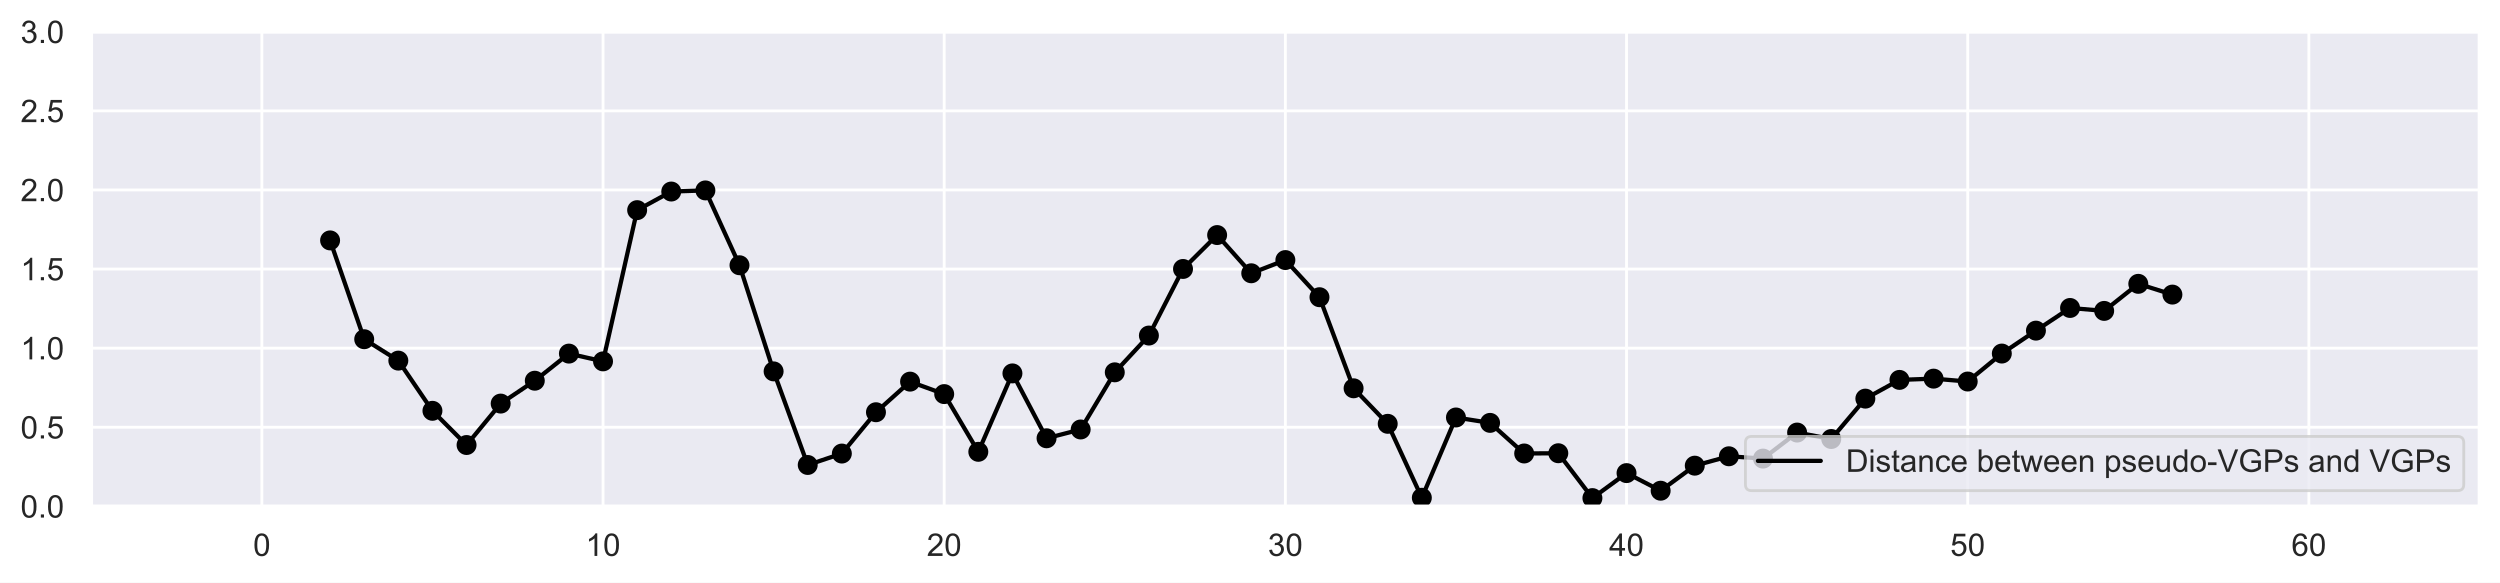
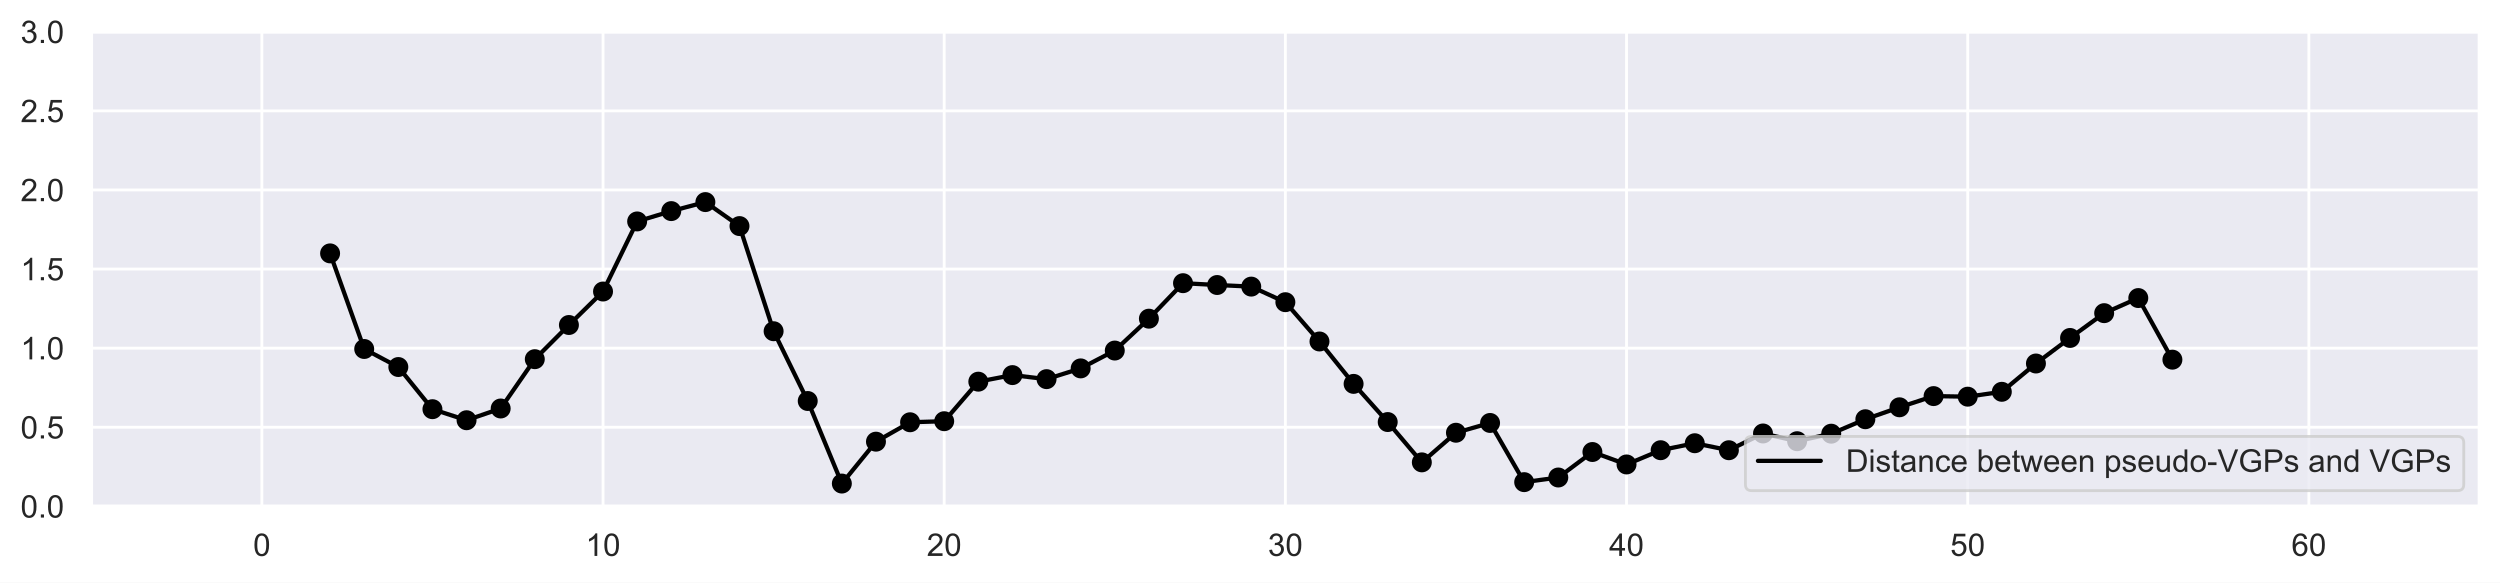
<svg xmlns="http://www.w3.org/2000/svg" xmlns:xlink="http://www.w3.org/1999/xlink" width="876.19pt" height="204.217pt" viewBox="0 0 876.19 204.217" version="1.1">
  <defs>
    <style type="text/css">*{stroke-linejoin: round; stroke-linecap: butt}</style>
  </defs>
  <g id="figure_1">
    <g id="patch_1">
      <path d="M 0 204.217  L 876.19 204.217  L 876.19 0  L 0 0  z " style="fill: #ffffff" />
    </g>
    <g id="axes_1">
      <g id="patch_2">
        <path d="M 31.99 177.457  L 868.99 177.457  L 868.99 11.137  L 31.99 11.137  z " style="fill: #eaeaf2" />
      </g>
      <g id="matplotlib.axis_1">
        <g id="xtick_1">
          <g id="line2d_1">
-             <path d="M 91.776 177.457  L 91.776 11.137  " clip-path="url(#p41c23c3cf7)" style="fill: none; stroke: #ffffff; stroke-linecap: round" />
+             <path d="M 91.776 177.457  L 91.776 11.137  " clip-path="url(#p499ccc5be7)" style="fill: none; stroke: #ffffff; stroke-linecap: round" />
          </g>
          <g id="text_1">
            <g style="fill: #262626" transform="translate(88.7172 194.8304)scale(0.11 -0.11)">
              <defs>
                <path id="ArialMT-30" d="M 266 2259  Q 266 3072 433 3567  Q 600 4063 929 4331  Q 1259 4600 1759 4600  Q 2128 4600 2406 4451  Q 2684 4303 2865 4023  Q 3047 3744 3150 3342  Q 3253 2941 3253 2259  Q 3253 1453 3087 958  Q 2922 463 2592 192  Q 2263 -78 1759 -78  Q 1097 -78 719 397  Q 266 969 266 2259  z M 844 2259  Q 844 1131 1108 757  Q 1372 384 1759 384  Q 2147 384 2411 759  Q 2675 1134 2675 2259  Q 2675 3391 2411 3762  Q 2147 4134 1753 4134  Q 1366 4134 1134 3806  Q 844 3388 844 2259  z " transform="scale(0.015625)" />
              </defs>
              <use xlink:href="#ArialMT-30" />
            </g>
          </g>
        </g>
        <g id="xtick_2">
          <g id="line2d_2">
-             <path d="M 211.347 177.457  L 211.347 11.137  " clip-path="url(#p41c23c3cf7)" style="fill: none; stroke: #ffffff; stroke-linecap: round" />
+             <path d="M 211.347 177.457  L 211.347 11.137  " clip-path="url(#p499ccc5be7)" style="fill: none; stroke: #ffffff; stroke-linecap: round" />
          </g>
          <g id="text_2">
            <g style="fill: #262626" transform="translate(205.2301 194.8304)scale(0.11 -0.11)">
              <defs>
                <path id="ArialMT-31" d="M 2384 0  L 1822 0  L 1822 3584  Q 1619 3391 1289 3197  Q 959 3003 697 2906  L 697 3450  Q 1169 3672 1522 3987  Q 1875 4303 2022 4600  L 2384 4600  L 2384 0  z " transform="scale(0.015625)" />
              </defs>
              <use xlink:href="#ArialMT-31" />
              <use xlink:href="#ArialMT-30" x="55.615" />
            </g>
          </g>
        </g>
        <g id="xtick_3">
          <g id="line2d_3">
-             <path d="M 330.919 177.457  L 330.919 11.137  " clip-path="url(#p41c23c3cf7)" style="fill: none; stroke: #ffffff; stroke-linecap: round" />
+             <path d="M 330.919 177.457  L 330.919 11.137  " clip-path="url(#p499ccc5be7)" style="fill: none; stroke: #ffffff; stroke-linecap: round" />
          </g>
          <g id="text_3">
            <g style="fill: #262626" transform="translate(324.8015 194.8304)scale(0.11 -0.11)">
              <defs>
                <path id="ArialMT-32" d="M 3222 541  L 3222 0  L 194 0  Q 188 203 259 391  Q 375 700 629 1000  Q 884 1300 1366 1694  Q 2113 2306 2375 2664  Q 2638 3022 2638 3341  Q 2638 3675 2398 3904  Q 2159 4134 1775 4134  Q 1369 4134 1125 3890  Q 881 3647 878 3216  L 300 3275  Q 359 3922 746 4261  Q 1134 4600 1788 4600  Q 2447 4600 2831 4234  Q 3216 3869 3216 3328  Q 3216 3053 3103 2787  Q 2991 2522 2730 2228  Q 2469 1934 1863 1422  Q 1356 997 1212 845  Q 1069 694 975 541  L 3222 541  z " transform="scale(0.015625)" />
              </defs>
              <use xlink:href="#ArialMT-32" />
              <use xlink:href="#ArialMT-30" x="55.615" />
            </g>
          </g>
        </g>
        <g id="xtick_4">
          <g id="line2d_4">
-             <path d="M 450.49 177.457  L 450.49 11.137  " clip-path="url(#p41c23c3cf7)" style="fill: none; stroke: #ffffff; stroke-linecap: round" />
+             <path d="M 450.49 177.457  L 450.49 11.137  " clip-path="url(#p499ccc5be7)" style="fill: none; stroke: #ffffff; stroke-linecap: round" />
          </g>
          <g id="text_4">
            <g style="fill: #262626" transform="translate(444.373 194.8304)scale(0.11 -0.11)">
              <defs>
                <path id="ArialMT-33" d="M 269 1209  L 831 1284  Q 928 806 1161 595  Q 1394 384 1728 384  Q 2125 384 2398 659  Q 2672 934 2672 1341  Q 2672 1728 2419 1979  Q 2166 2231 1775 2231  Q 1616 2231 1378 2169  L 1441 2663  Q 1497 2656 1531 2656  Q 1891 2656 2178 2843  Q 2466 3031 2466 3422  Q 2466 3731 2256 3934  Q 2047 4138 1716 4138  Q 1388 4138 1169 3931  Q 950 3725 888 3313  L 325 3413  Q 428 3978 793 4289  Q 1159 4600 1703 4600  Q 2078 4600 2393 4439  Q 2709 4278 2876 4000  Q 3044 3722 3044 3409  Q 3044 3113 2884 2869  Q 2725 2625 2413 2481  Q 2819 2388 3044 2092  Q 3269 1797 3269 1353  Q 3269 753 2831 336  Q 2394 -81 1725 -81  Q 1122 -81 723 278  Q 325 638 269 1209  z " transform="scale(0.015625)" />
              </defs>
              <use xlink:href="#ArialMT-33" />
              <use xlink:href="#ArialMT-30" x="55.615" />
            </g>
          </g>
        </g>
        <g id="xtick_5">
          <g id="line2d_5">
-             <path d="M 570.061 177.457  L 570.061 11.137  " clip-path="url(#p41c23c3cf7)" style="fill: none; stroke: #ffffff; stroke-linecap: round" />
+             <path d="M 570.061 177.457  L 570.061 11.137  " clip-path="url(#p499ccc5be7)" style="fill: none; stroke: #ffffff; stroke-linecap: round" />
          </g>
          <g id="text_5">
            <g style="fill: #262626" transform="translate(563.9444 194.8304)scale(0.11 -0.11)">
              <defs>
                <path id="ArialMT-34" d="M 2069 0  L 2069 1097  L 81 1097  L 81 1613  L 2172 4581  L 2631 4581  L 2631 1613  L 3250 1613  L 3250 1097  L 2631 1097  L 2631 0  L 2069 0  z M 2069 1613  L 2069 3678  L 634 1613  L 2069 1613  z " transform="scale(0.015625)" />
              </defs>
              <use xlink:href="#ArialMT-34" />
              <use xlink:href="#ArialMT-30" x="55.615" />
            </g>
          </g>
        </g>
        <g id="xtick_6">
          <g id="line2d_6">
-             <path d="M 689.633 177.457  L 689.633 11.137  " clip-path="url(#p41c23c3cf7)" style="fill: none; stroke: #ffffff; stroke-linecap: round" />
+             <path d="M 689.633 177.457  L 689.633 11.137  " clip-path="url(#p499ccc5be7)" style="fill: none; stroke: #ffffff; stroke-linecap: round" />
          </g>
          <g id="text_6">
            <g style="fill: #262626" transform="translate(683.5158 194.8304)scale(0.11 -0.11)">
              <defs>
                <path id="ArialMT-35" d="M 266 1200  L 856 1250  Q 922 819 1161 601  Q 1400 384 1738 384  Q 2144 384 2425 690  Q 2706 997 2706 1503  Q 2706 1984 2436 2262  Q 2166 2541 1728 2541  Q 1456 2541 1237 2417  Q 1019 2294 894 2097  L 366 2166  L 809 4519  L 3088 4519  L 3088 3981  L 1259 3981  L 1013 2750  Q 1425 3038 1878 3038  Q 2478 3038 2890 2622  Q 3303 2206 3303 1553  Q 3303 931 2941 478  Q 2500 -78 1738 -78  Q 1113 -78 717 272  Q 322 622 266 1200  z " transform="scale(0.015625)" />
              </defs>
              <use xlink:href="#ArialMT-35" />
              <use xlink:href="#ArialMT-30" x="55.615" />
            </g>
          </g>
        </g>
        <g id="xtick_7">
          <g id="line2d_7">
-             <path d="M 809.204 177.457  L 809.204 11.137  " clip-path="url(#p41c23c3cf7)" style="fill: none; stroke: #ffffff; stroke-linecap: round" />
+             <path d="M 809.204 177.457  L 809.204 11.137  " clip-path="url(#p499ccc5be7)" style="fill: none; stroke: #ffffff; stroke-linecap: round" />
          </g>
          <g id="text_7">
            <g style="fill: #262626" transform="translate(803.0873 194.8304)scale(0.11 -0.11)">
              <defs>
                <path id="ArialMT-36" d="M 3184 3459  L 2625 3416  Q 2550 3747 2413 3897  Q 2184 4138 1850 4138  Q 1581 4138 1378 3988  Q 1113 3794 959 3422  Q 806 3050 800 2363  Q 1003 2672 1297 2822  Q 1591 2972 1913 2972  Q 2475 2972 2870 2558  Q 3266 2144 3266 1488  Q 3266 1056 3080 686  Q 2894 316 2569 119  Q 2244 -78 1831 -78  Q 1128 -78 684 439  Q 241 956 241 2144  Q 241 3472 731 4075  Q 1159 4600 1884 4600  Q 2425 4600 2770 4297  Q 3116 3994 3184 3459  z M 888 1484  Q 888 1194 1011 928  Q 1134 663 1356 523  Q 1578 384 1822 384  Q 2178 384 2434 671  Q 2691 959 2691 1453  Q 2691 1928 2437 2201  Q 2184 2475 1800 2475  Q 1419 2475 1153 2201  Q 888 1928 888 1484  z " transform="scale(0.015625)" />
              </defs>
              <use xlink:href="#ArialMT-36" />
              <use xlink:href="#ArialMT-30" x="55.615" />
            </g>
          </g>
        </g>
      </g>
      <g id="matplotlib.axis_2">
        <g id="ytick_1">
          <g id="line2d_8">
-             <path d="M 31.99 177.457  L 868.99 177.457  " clip-path="url(#p41c23c3cf7)" style="fill: none; stroke: #ffffff; stroke-linecap: round" />
+             <path d="M 31.99 177.457  L 868.99 177.457  " clip-path="url(#p499ccc5be7)" style="fill: none; stroke: #ffffff; stroke-linecap: round" />
          </g>
          <g id="text_8">
            <g style="fill: #262626" transform="translate(7.2 181.3936)scale(0.11 -0.11)">
              <defs>
                <path id="ArialMT-2e" d="M 581 0  L 581 641  L 1222 641  L 1222 0  L 581 0  z " transform="scale(0.015625)" />
              </defs>
              <use xlink:href="#ArialMT-30" />
              <use xlink:href="#ArialMT-2e" x="55.615" />
              <use xlink:href="#ArialMT-30" x="83.398" />
            </g>
          </g>
        </g>
        <g id="ytick_2">
          <g id="line2d_9">
-             <path d="M 31.99 149.737  L 868.99 149.737  " clip-path="url(#p41c23c3cf7)" style="fill: none; stroke: #ffffff; stroke-linecap: round" />
+             <path d="M 31.99 149.737  L 868.99 149.737  " clip-path="url(#p499ccc5be7)" style="fill: none; stroke: #ffffff; stroke-linecap: round" />
          </g>
          <g id="text_9">
            <g style="fill: #262626" transform="translate(7.2 153.6736)scale(0.11 -0.11)">
              <use xlink:href="#ArialMT-30" />
              <use xlink:href="#ArialMT-2e" x="55.615" />
              <use xlink:href="#ArialMT-35" x="83.398" />
            </g>
          </g>
        </g>
        <g id="ytick_3">
          <g id="line2d_10">
-             <path d="M 31.99 122.017  L 868.99 122.017  " clip-path="url(#p41c23c3cf7)" style="fill: none; stroke: #ffffff; stroke-linecap: round" />
+             <path d="M 31.99 122.017  L 868.99 122.017  " clip-path="url(#p499ccc5be7)" style="fill: none; stroke: #ffffff; stroke-linecap: round" />
          </g>
          <g id="text_10">
            <g style="fill: #262626" transform="translate(7.2 125.9536)scale(0.11 -0.11)">
              <use xlink:href="#ArialMT-31" />
              <use xlink:href="#ArialMT-2e" x="55.615" />
              <use xlink:href="#ArialMT-30" x="83.398" />
            </g>
          </g>
        </g>
        <g id="ytick_4">
          <g id="line2d_11">
-             <path d="M 31.99 94.297  L 868.99 94.297  " clip-path="url(#p41c23c3cf7)" style="fill: none; stroke: #ffffff; stroke-linecap: round" />
+             <path d="M 31.99 94.297  L 868.99 94.297  " clip-path="url(#p499ccc5be7)" style="fill: none; stroke: #ffffff; stroke-linecap: round" />
          </g>
          <g id="text_11">
            <g style="fill: #262626" transform="translate(7.2 98.23359)scale(0.11 -0.11)">
              <use xlink:href="#ArialMT-31" />
              <use xlink:href="#ArialMT-2e" x="55.615" />
              <use xlink:href="#ArialMT-35" x="83.398" />
            </g>
          </g>
        </g>
        <g id="ytick_5">
          <g id="line2d_12">
-             <path d="M 31.99 66.577  L 868.99 66.577  " clip-path="url(#p41c23c3cf7)" style="fill: none; stroke: #ffffff; stroke-linecap: round" />
+             <path d="M 31.99 66.577  L 868.99 66.577  " clip-path="url(#p499ccc5be7)" style="fill: none; stroke: #ffffff; stroke-linecap: round" />
          </g>
          <g id="text_12">
            <g style="fill: #262626" transform="translate(7.2 70.51359)scale(0.11 -0.11)">
              <use xlink:href="#ArialMT-32" />
              <use xlink:href="#ArialMT-2e" x="55.615" />
              <use xlink:href="#ArialMT-30" x="83.398" />
            </g>
          </g>
        </g>
        <g id="ytick_6">
          <g id="line2d_13">
-             <path d="M 31.99 38.857  L 868.99 38.857  " clip-path="url(#p41c23c3cf7)" style="fill: none; stroke: #ffffff; stroke-linecap: round" />
+             <path d="M 31.99 38.857  L 868.99 38.857  " clip-path="url(#p499ccc5be7)" style="fill: none; stroke: #ffffff; stroke-linecap: round" />
          </g>
          <g id="text_13">
            <g style="fill: #262626" transform="translate(7.2 42.79359)scale(0.11 -0.11)">
              <use xlink:href="#ArialMT-32" />
              <use xlink:href="#ArialMT-2e" x="55.615" />
              <use xlink:href="#ArialMT-35" x="83.398" />
            </g>
          </g>
        </g>
        <g id="ytick_7">
          <g id="line2d_14">
-             <path d="M 31.99 11.137  L 868.99 11.137  " clip-path="url(#p41c23c3cf7)" style="fill: none; stroke: #ffffff; stroke-linecap: round" />
+             <path d="M 31.99 11.137  L 868.99 11.137  " clip-path="url(#p499ccc5be7)" style="fill: none; stroke: #ffffff; stroke-linecap: round" />
          </g>
          <g id="text_14">
            <g style="fill: #262626" transform="translate(7.2 15.07359)scale(0.11 -0.11)">
              <use xlink:href="#ArialMT-33" />
              <use xlink:href="#ArialMT-2e" x="55.615" />
              <use xlink:href="#ArialMT-30" x="83.398" />
            </g>
          </g>
        </g>
      </g>
      <g id="PathCollection_1">
        <defs>
-           <path id="m4645ffd9d1" d="M 0 3  C 0.796 3 1.559 2.684 2.121 2.121  C 2.684 1.559 3 0.796 3 0  C 3 -0.796 2.684 -1.559 2.121 -2.121  C 1.559 -2.684 0.796 -3 0 -3  C -0.796 -3 -1.559 -2.684 -2.121 -2.121  C -2.684 -1.559 -3 -0.796 -3 0  C -3 0.796 -2.684 1.559 -2.121 2.121  C -1.559 2.684 -0.796 3 0 3  z " style="stroke: #000000" />
+           <path id="m1720e8b5ac" d="M 0 3  C 0.796 3 1.559 2.684 2.121 2.121  C 2.684 1.559 3 0.796 3 0  C 3 -0.796 2.684 -1.559 2.121 -2.121  C 1.559 -2.684 0.796 -3 0 -3  C -0.796 -3 -1.559 -2.684 -2.121 -2.121  C -2.684 -1.559 -3 -0.796 -3 0  C -3 0.796 -2.684 1.559 -2.121 2.121  C -1.559 2.684 -0.796 3 0 3  z " style="stroke: #000000" />
        </defs>
-         <g clip-path="url(#p41c23c3cf7)">
-           <use xlink:href="#m4645ffd9d1" x="115.69" y="84.256" style="stroke: #000000" />
-           <use xlink:href="#m4645ffd9d1" x="127.647" y="118.888" style="stroke: #000000" />
-           <use xlink:href="#m4645ffd9d1" x="139.604" y="126.389" style="stroke: #000000" />
-           <use xlink:href="#m4645ffd9d1" x="151.561" y="143.981" style="stroke: #000000" />
-           <use xlink:href="#m4645ffd9d1" x="163.519" y="155.968" style="stroke: #000000" />
-           <use xlink:href="#m4645ffd9d1" x="175.476" y="141.447" style="stroke: #000000" />
-           <use xlink:href="#m4645ffd9d1" x="187.433" y="133.433" style="stroke: #000000" />
-           <use xlink:href="#m4645ffd9d1" x="199.39" y="123.928" style="stroke: #000000" />
-           <use xlink:href="#m4645ffd9d1" x="211.347" y="126.652" style="stroke: #000000" />
-           <use xlink:href="#m4645ffd9d1" x="223.304" y="73.65" style="stroke: #000000" />
-           <use xlink:href="#m4645ffd9d1" x="235.261" y="67.13" style="stroke: #000000" />
-           <use xlink:href="#m4645ffd9d1" x="247.219" y="66.737" style="stroke: #000000" />
-           <use xlink:href="#m4645ffd9d1" x="259.176" y="92.963" style="stroke: #000000" />
-           <use xlink:href="#m4645ffd9d1" x="271.133" y="130.162" style="stroke: #000000" />
-           <use xlink:href="#m4645ffd9d1" x="283.09" y="162.962" style="stroke: #000000" />
-           <use xlink:href="#m4645ffd9d1" x="295.047" y="158.961" style="stroke: #000000" />
-           <use xlink:href="#m4645ffd9d1" x="307.004" y="144.479" style="stroke: #000000" />
-           <use xlink:href="#m4645ffd9d1" x="318.961" y="133.754" style="stroke: #000000" />
-           <use xlink:href="#m4645ffd9d1" x="330.919" y="138.121" style="stroke: #000000" />
-           <use xlink:href="#m4645ffd9d1" x="342.876" y="158.352" style="stroke: #000000" />
-           <use xlink:href="#m4645ffd9d1" x="354.833" y="130.869" style="stroke: #000000" />
-           <use xlink:href="#m4645ffd9d1" x="366.79" y="153.609" style="stroke: #000000" />
-           <use xlink:href="#m4645ffd9d1" x="378.747" y="150.52" style="stroke: #000000" />
-           <use xlink:href="#m4645ffd9d1" x="390.704" y="130.493" style="stroke: #000000" />
-           <use xlink:href="#m4645ffd9d1" x="402.661" y="117.602" style="stroke: #000000" />
-           <use xlink:href="#m4645ffd9d1" x="414.619" y="94.262" style="stroke: #000000" />
-           <use xlink:href="#m4645ffd9d1" x="426.576" y="82.382" style="stroke: #000000" />
-           <use xlink:href="#m4645ffd9d1" x="438.533" y="95.777" style="stroke: #000000" />
-           <use xlink:href="#m4645ffd9d1" x="450.49" y="91.145" style="stroke: #000000" />
-           <use xlink:href="#m4645ffd9d1" x="462.447" y="104.165" style="stroke: #000000" />
-           <use xlink:href="#m4645ffd9d1" x="474.404" y="136.089" style="stroke: #000000" />
-           <use xlink:href="#m4645ffd9d1" x="486.361" y="148.54" style="stroke: #000000" />
-           <use xlink:href="#m4645ffd9d1" x="498.319" y="174.453" style="stroke: #000000" />
-           <use xlink:href="#m4645ffd9d1" x="510.276" y="146.318" style="stroke: #000000" />
-           <use xlink:href="#m4645ffd9d1" x="522.233" y="148.209" style="stroke: #000000" />
-           <use xlink:href="#m4645ffd9d1" x="534.19" y="158.935" style="stroke: #000000" />
-           <use xlink:href="#m4645ffd9d1" x="546.147" y="158.848" style="stroke: #000000" />
-           <use xlink:href="#m4645ffd9d1" x="558.104" y="174.569" style="stroke: #000000" />
-           <use xlink:href="#m4645ffd9d1" x="570.061" y="165.812" style="stroke: #000000" />
-           <use xlink:href="#m4645ffd9d1" x="582.019" y="171.985" style="stroke: #000000" />
-           <use xlink:href="#m4645ffd9d1" x="593.976" y="163.206" style="stroke: #000000" />
-           <use xlink:href="#m4645ffd9d1" x="605.933" y="159.914" style="stroke: #000000" />
-           <use xlink:href="#m4645ffd9d1" x="617.89" y="160.728" style="stroke: #000000" />
-           <use xlink:href="#m4645ffd9d1" x="629.847" y="151.6" style="stroke: #000000" />
-           <use xlink:href="#m4645ffd9d1" x="641.804" y="153.859" style="stroke: #000000" />
-           <use xlink:href="#m4645ffd9d1" x="653.761" y="139.71" style="stroke: #000000" />
-           <use xlink:href="#m4645ffd9d1" x="665.719" y="133.146" style="stroke: #000000" />
-           <use xlink:href="#m4645ffd9d1" x="677.676" y="132.705" style="stroke: #000000" />
-           <use xlink:href="#m4645ffd9d1" x="689.633" y="133.716" style="stroke: #000000" />
-           <use xlink:href="#m4645ffd9d1" x="701.59" y="123.913" style="stroke: #000000" />
-           <use xlink:href="#m4645ffd9d1" x="713.547" y="115.88" style="stroke: #000000" />
-           <use xlink:href="#m4645ffd9d1" x="725.504" y="107.935" style="stroke: #000000" />
-           <use xlink:href="#m4645ffd9d1" x="737.461" y="108.964" style="stroke: #000000" />
-           <use xlink:href="#m4645ffd9d1" x="749.419" y="99.479" style="stroke: #000000" />
-           <use xlink:href="#m4645ffd9d1" x="761.376" y="103.249" style="stroke: #000000" />
+         <g clip-path="url(#p499ccc5be7)">
+           <use xlink:href="#m1720e8b5ac" x="115.69" y="88.805" style="stroke: #000000" />
+           <use xlink:href="#m1720e8b5ac" x="127.647" y="122.312" style="stroke: #000000" />
+           <use xlink:href="#m1720e8b5ac" x="139.604" y="128.633" style="stroke: #000000" />
+           <use xlink:href="#m1720e8b5ac" x="151.561" y="143.409" style="stroke: #000000" />
+           <use xlink:href="#m1720e8b5ac" x="163.519" y="147.282" style="stroke: #000000" />
+           <use xlink:href="#m1720e8b5ac" x="175.476" y="143.166" style="stroke: #000000" />
+           <use xlink:href="#m1720e8b5ac" x="187.433" y="125.886" style="stroke: #000000" />
+           <use xlink:href="#m1720e8b5ac" x="199.39" y="113.905" style="stroke: #000000" />
+           <use xlink:href="#m1720e8b5ac" x="211.347" y="102.173" style="stroke: #000000" />
+           <use xlink:href="#m1720e8b5ac" x="223.304" y="77.609" style="stroke: #000000" />
+           <use xlink:href="#m1720e8b5ac" x="235.261" y="73.986" style="stroke: #000000" />
+           <use xlink:href="#m1720e8b5ac" x="247.219" y="70.828" style="stroke: #000000" />
+           <use xlink:href="#m1720e8b5ac" x="259.176" y="79.235" style="stroke: #000000" />
+           <use xlink:href="#m1720e8b5ac" x="271.133" y="116.089" style="stroke: #000000" />
+           <use xlink:href="#m1720e8b5ac" x="283.09" y="140.542" style="stroke: #000000" />
+           <use xlink:href="#m1720e8b5ac" x="295.047" y="169.475" style="stroke: #000000" />
+           <use xlink:href="#m1720e8b5ac" x="307.004" y="154.795" style="stroke: #000000" />
+           <use xlink:href="#m1720e8b5ac" x="318.961" y="147.993" style="stroke: #000000" />
+           <use xlink:href="#m1720e8b5ac" x="330.919" y="147.626" style="stroke: #000000" />
+           <use xlink:href="#m1720e8b5ac" x="342.876" y="133.767" style="stroke: #000000" />
+           <use xlink:href="#m1720e8b5ac" x="354.833" y="131.463" style="stroke: #000000" />
+           <use xlink:href="#m1720e8b5ac" x="366.79" y="132.881" style="stroke: #000000" />
+           <use xlink:href="#m1720e8b5ac" x="378.747" y="129.113" style="stroke: #000000" />
+           <use xlink:href="#m1720e8b5ac" x="390.704" y="122.86" style="stroke: #000000" />
+           <use xlink:href="#m1720e8b5ac" x="402.661" y="111.688" style="stroke: #000000" />
+           <use xlink:href="#m1720e8b5ac" x="414.619" y="99.249" style="stroke: #000000" />
+           <use xlink:href="#m1720e8b5ac" x="426.576" y="99.889" style="stroke: #000000" />
+           <use xlink:href="#m1720e8b5ac" x="438.533" y="100.45" style="stroke: #000000" />
+           <use xlink:href="#m1720e8b5ac" x="450.49" y="105.912" style="stroke: #000000" />
+           <use xlink:href="#m1720e8b5ac" x="462.447" y="119.682" style="stroke: #000000" />
+           <use xlink:href="#m1720e8b5ac" x="474.404" y="134.541" style="stroke: #000000" />
+           <use xlink:href="#m1720e8b5ac" x="486.361" y="147.917" style="stroke: #000000" />
+           <use xlink:href="#m1720e8b5ac" x="498.319" y="162.046" style="stroke: #000000" />
+           <use xlink:href="#m1720e8b5ac" x="510.276" y="151.665" style="stroke: #000000" />
+           <use xlink:href="#m1720e8b5ac" x="522.233" y="148.235" style="stroke: #000000" />
+           <use xlink:href="#m1720e8b5ac" x="534.19" y="168.979" style="stroke: #000000" />
+           <use xlink:href="#m1720e8b5ac" x="546.147" y="167.354" style="stroke: #000000" />
+           <use xlink:href="#m1720e8b5ac" x="558.104" y="158.418" style="stroke: #000000" />
+           <use xlink:href="#m1720e8b5ac" x="570.061" y="162.78" style="stroke: #000000" />
+           <use xlink:href="#m1720e8b5ac" x="582.019" y="157.788" style="stroke: #000000" />
+           <use xlink:href="#m1720e8b5ac" x="593.976" y="155.342" style="stroke: #000000" />
+           <use xlink:href="#m1720e8b5ac" x="605.933" y="157.792" style="stroke: #000000" />
+           <use xlink:href="#m1720e8b5ac" x="617.89" y="151.921" style="stroke: #000000" />
+           <use xlink:href="#m1720e8b5ac" x="629.847" y="154.633" style="stroke: #000000" />
+           <use xlink:href="#m1720e8b5ac" x="641.804" y="151.997" style="stroke: #000000" />
+           <use xlink:href="#m1720e8b5ac" x="653.761" y="146.933" style="stroke: #000000" />
+           <use xlink:href="#m1720e8b5ac" x="665.719" y="142.748" style="stroke: #000000" />
+           <use xlink:href="#m1720e8b5ac" x="677.676" y="138.821" style="stroke: #000000" />
+           <use xlink:href="#m1720e8b5ac" x="689.633" y="139.025" style="stroke: #000000" />
+           <use xlink:href="#m1720e8b5ac" x="701.59" y="137.319" style="stroke: #000000" />
+           <use xlink:href="#m1720e8b5ac" x="713.547" y="127.401" style="stroke: #000000" />
+           <use xlink:href="#m1720e8b5ac" x="725.504" y="118.443" style="stroke: #000000" />
+           <use xlink:href="#m1720e8b5ac" x="737.461" y="109.753" style="stroke: #000000" />
+           <use xlink:href="#m1720e8b5ac" x="749.419" y="104.461" style="stroke: #000000" />
+           <use xlink:href="#m1720e8b5ac" x="761.376" y="126.056" style="stroke: #000000" />
        </g>
      </g>
      <g id="line2d_15">
-         <path d="M 115.69 84.256  L 127.647 118.888  L 139.604 126.389  L 151.561 143.981  L 163.519 155.968  L 175.476 141.447  L 187.433 133.433  L 199.39 123.928  L 211.347 126.652  L 223.304 73.65  L 235.261 67.13  L 247.219 66.737  L 259.176 92.963  L 271.133 130.162  L 283.09 162.962  L 295.047 158.961  L 307.004 144.479  L 318.961 133.754  L 330.919 138.121  L 342.876 158.352  L 354.833 130.869  L 366.79 153.609  L 378.747 150.52  L 390.704 130.493  L 402.661 117.602  L 414.619 94.262  L 426.576 82.382  L 438.533 95.777  L 450.49 91.145  L 462.447 104.165  L 474.404 136.089  L 486.361 148.54  L 498.319 174.453  L 510.276 146.318  L 522.233 148.209  L 534.19 158.935  L 546.147 158.848  L 558.104 174.569  L 570.061 165.812  L 582.019 171.985  L 593.976 163.206  L 605.933 159.914  L 617.89 160.728  L 629.847 151.6  L 641.804 153.859  L 653.761 139.71  L 665.719 133.146  L 677.676 132.705  L 689.633 133.716  L 701.59 123.913  L 713.547 115.88  L 725.504 107.935  L 737.461 108.964  L 749.419 99.479  L 761.376 103.249  " clip-path="url(#p41c23c3cf7)" style="fill: none; stroke: #000000; stroke-width: 1.5; stroke-linecap: round" />
+         <path d="M 115.69 88.805  L 127.647 122.312  L 139.604 128.633  L 151.561 143.409  L 163.519 147.282  L 175.476 143.166  L 187.433 125.886  L 199.39 113.905  L 211.347 102.173  L 223.304 77.609  L 235.261 73.986  L 247.219 70.828  L 259.176 79.235  L 271.133 116.089  L 283.09 140.542  L 295.047 169.475  L 307.004 154.795  L 318.961 147.993  L 330.919 147.626  L 342.876 133.767  L 354.833 131.463  L 366.79 132.881  L 378.747 129.113  L 390.704 122.86  L 402.661 111.688  L 414.619 99.249  L 426.576 99.889  L 438.533 100.45  L 450.49 105.912  L 462.447 119.682  L 474.404 134.541  L 486.361 147.917  L 498.319 162.046  L 510.276 151.665  L 522.233 148.235  L 534.19 168.979  L 546.147 167.354  L 558.104 158.418  L 570.061 162.78  L 582.019 157.788  L 593.976 155.342  L 605.933 157.792  L 617.89 151.921  L 629.847 154.633  L 641.804 151.997  L 653.761 146.933  L 665.719 142.748  L 677.676 138.821  L 689.633 139.025  L 701.59 137.319  L 713.547 127.401  L 725.504 118.443  L 737.461 109.753  L 749.419 104.461  L 761.376 126.056  " clip-path="url(#p499ccc5be7)" style="fill: none; stroke: #000000; stroke-width: 1.5; stroke-linecap: round" />
      </g>
      <g id="patch_3">
        <path d="M 31.99 177.457  L 31.99 11.137  " style="fill: none; stroke: #ffffff; stroke-width: 1.25; stroke-linejoin: miter; stroke-linecap: square" />
      </g>
      <g id="patch_4">
        <path d="M 868.99 177.457  L 868.99 11.137  " style="fill: none; stroke: #ffffff; stroke-width: 1.25; stroke-linejoin: miter; stroke-linecap: square" />
      </g>
      <g id="patch_5">
        <path d="M 31.99 177.457  L 868.99 177.457  " style="fill: none; stroke: #ffffff; stroke-width: 1.25; stroke-linejoin: miter; stroke-linecap: square" />
      </g>
      <g id="patch_6">
        <path d="M 31.99 11.137  L 868.99 11.137  " style="fill: none; stroke: #ffffff; stroke-width: 1.25; stroke-linejoin: miter; stroke-linecap: square" />
      </g>
      <g id="legend_1">
        <g id="patch_7">
          <path d="M 613.926 171.957  L 861.29 171.957  Q 863.49 171.957 863.49 169.757  L 863.49 155.163  Q 863.49 152.963 861.29 152.963  L 613.926 152.963  Q 611.726 152.963 611.726 155.163  L 611.726 169.757  Q 611.726 171.957 613.926 171.957  z " style="fill: #eaeaf2; opacity: 0.8; stroke: #cccccc; stroke-linejoin: miter" />
        </g>
        <g id="line2d_16">
          <path d="M 616.126 161.521  L 627.126 161.521  L 638.126 161.521  " style="fill: none; stroke: #000000; stroke-width: 1.5; stroke-linecap: round" />
        </g>
        <g id="text_15">
          <g style="fill: #262626" transform="translate(646.9258 165.3705)scale(0.11 -0.11)">
            <defs>
              <path id="ArialMT-44" d="M 494 0  L 494 4581  L 2072 4581  Q 2606 4581 2888 4516  Q 3281 4425 3559 4188  Q 3922 3881 4101 3404  Q 4281 2928 4281 2316  Q 4281 1794 4159 1391  Q 4038 988 3847 723  Q 3656 459 3429 307  Q 3203 156 2883 78  Q 2563 0 2147 0  L 494 0  z M 1100 541  L 2078 541  Q 2531 541 2789 625  Q 3047 709 3200 863  Q 3416 1078 3536 1442  Q 3656 1806 3656 2325  Q 3656 3044 3420 3430  Q 3184 3816 2847 3947  Q 2603 4041 2063 4041  L 1100 4041  L 1100 541  z " transform="scale(0.015625)" />
              <path id="ArialMT-69" d="M 425 3934  L 425 4581  L 988 4581  L 988 3934  L 425 3934  z M 425 0  L 425 3319  L 988 3319  L 988 0  L 425 0  z " transform="scale(0.015625)" />
              <path id="ArialMT-73" d="M 197 991  L 753 1078  Q 800 744 1014 566  Q 1228 388 1613 388  Q 2000 388 2187 545  Q 2375 703 2375 916  Q 2375 1106 2209 1216  Q 2094 1291 1634 1406  Q 1016 1563 777 1677  Q 538 1791 414 1992  Q 291 2194 291 2438  Q 291 2659 392 2848  Q 494 3038 669 3163  Q 800 3259 1026 3326  Q 1253 3394 1513 3394  Q 1903 3394 2198 3281  Q 2494 3169 2634 2976  Q 2775 2784 2828 2463  L 2278 2388  Q 2241 2644 2061 2787  Q 1881 2931 1553 2931  Q 1166 2931 1000 2803  Q 834 2675 834 2503  Q 834 2394 903 2306  Q 972 2216 1119 2156  Q 1203 2125 1616 2013  Q 2213 1853 2448 1751  Q 2684 1650 2818 1456  Q 2953 1263 2953 975  Q 2953 694 2789 445  Q 2625 197 2315 61  Q 2006 -75 1616 -75  Q 969 -75 630 194  Q 291 463 197 991  z " transform="scale(0.015625)" />
              <path id="ArialMT-74" d="M 1650 503  L 1731 6  Q 1494 -44 1306 -44  Q 1000 -44 831 53  Q 663 150 594 308  Q 525 466 525 972  L 525 2881  L 113 2881  L 113 3319  L 525 3319  L 525 4141  L 1084 4478  L 1084 3319  L 1650 3319  L 1650 2881  L 1084 2881  L 1084 941  Q 1084 700 1114 631  Q 1144 563 1211 522  Q 1278 481 1403 481  Q 1497 481 1650 503  z " transform="scale(0.015625)" />
              <path id="ArialMT-61" d="M 2588 409  Q 2275 144 1986 34  Q 1697 -75 1366 -75  Q 819 -75 525 192  Q 231 459 231 875  Q 231 1119 342 1320  Q 453 1522 633 1644  Q 813 1766 1038 1828  Q 1203 1872 1538 1913  Q 2219 1994 2541 2106  Q 2544 2222 2544 2253  Q 2544 2597 2384 2738  Q 2169 2928 1744 2928  Q 1347 2928 1158 2789  Q 969 2650 878 2297  L 328 2372  Q 403 2725 575 2942  Q 747 3159 1072 3276  Q 1397 3394 1825 3394  Q 2250 3394 2515 3294  Q 2781 3194 2906 3042  Q 3031 2891 3081 2659  Q 3109 2516 3109 2141  L 3109 1391  Q 3109 606 3145 398  Q 3181 191 3288 0  L 2700 0  Q 2613 175 2588 409  z M 2541 1666  Q 2234 1541 1622 1453  Q 1275 1403 1131 1340  Q 988 1278 909 1158  Q 831 1038 831 891  Q 831 666 1001 516  Q 1172 366 1500 366  Q 1825 366 2078 508  Q 2331 650 2450 897  Q 2541 1088 2541 1459  L 2541 1666  z " transform="scale(0.015625)" />
              <path id="ArialMT-6e" d="M 422 0  L 422 3319  L 928 3319  L 928 2847  Q 1294 3394 1984 3394  Q 2284 3394 2536 3286  Q 2788 3178 2913 3003  Q 3038 2828 3088 2588  Q 3119 2431 3119 2041  L 3119 0  L 2556 0  L 2556 2019  Q 2556 2363 2490 2533  Q 2425 2703 2258 2804  Q 2091 2906 1866 2906  Q 1506 2906 1245 2678  Q 984 2450 984 1813  L 984 0  L 422 0  z " transform="scale(0.015625)" />
              <path id="ArialMT-63" d="M 2588 1216  L 3141 1144  Q 3050 572 2676 248  Q 2303 -75 1759 -75  Q 1078 -75 664 370  Q 250 816 250 1647  Q 250 2184 428 2587  Q 606 2991 970 3192  Q 1334 3394 1763 3394  Q 2303 3394 2647 3120  Q 2991 2847 3088 2344  L 2541 2259  Q 2463 2594 2264 2762  Q 2066 2931 1784 2931  Q 1359 2931 1093 2626  Q 828 2322 828 1663  Q 828 994 1084 691  Q 1341 388 1753 388  Q 2084 388 2306 591  Q 2528 794 2588 1216  z " transform="scale(0.015625)" />
              <path id="ArialMT-65" d="M 2694 1069  L 3275 997  Q 3138 488 2766 206  Q 2394 -75 1816 -75  Q 1088 -75 661 373  Q 234 822 234 1631  Q 234 2469 665 2931  Q 1097 3394 1784 3394  Q 2450 3394 2872 2941  Q 3294 2488 3294 1666  Q 3294 1616 3291 1516  L 816 1516  Q 847 969 1125 678  Q 1403 388 1819 388  Q 2128 388 2347 550  Q 2566 713 2694 1069  z M 847 1978  L 2700 1978  Q 2663 2397 2488 2606  Q 2219 2931 1791 2931  Q 1403 2931 1139 2672  Q 875 2413 847 1978  z " transform="scale(0.015625)" />
              <path id="ArialMT-20" transform="scale(0.015625)" />
              <path id="ArialMT-62" d="M 941 0  L 419 0  L 419 4581  L 981 4581  L 981 2947  Q 1338 3394 1891 3394  Q 2197 3394 2470 3270  Q 2744 3147 2920 2923  Q 3097 2700 3197 2384  Q 3297 2069 3297 1709  Q 3297 856 2875 390  Q 2453 -75 1863 -75  Q 1275 -75 941 416  L 941 0  z M 934 1684  Q 934 1088 1097 822  Q 1363 388 1816 388  Q 2184 388 2453 708  Q 2722 1028 2722 1663  Q 2722 2313 2464 2622  Q 2206 2931 1841 2931  Q 1472 2931 1203 2611  Q 934 2291 934 1684  z " transform="scale(0.015625)" />
              <path id="ArialMT-77" d="M 1034 0  L 19 3319  L 600 3319  L 1128 1403  L 1325 691  Q 1338 744 1497 1375  L 2025 3319  L 2603 3319  L 3100 1394  L 3266 759  L 3456 1400  L 4025 3319  L 4572 3319  L 3534 0  L 2950 0  L 2422 1988  L 2294 2553  L 1622 0  L 1034 0  z " transform="scale(0.015625)" />
              <path id="ArialMT-70" d="M 422 -1272  L 422 3319  L 934 3319  L 934 2888  Q 1116 3141 1344 3267  Q 1572 3394 1897 3394  Q 2322 3394 2647 3175  Q 2972 2956 3137 2557  Q 3303 2159 3303 1684  Q 3303 1175 3120 767  Q 2938 359 2589 142  Q 2241 -75 1856 -75  Q 1575 -75 1351 44  Q 1128 163 984 344  L 984 -1272  L 422 -1272  z M 931 1641  Q 931 1000 1190 694  Q 1450 388 1819 388  Q 2194 388 2461 705  Q 2728 1022 2728 1688  Q 2728 2322 2467 2637  Q 2206 2953 1844 2953  Q 1484 2953 1207 2617  Q 931 2281 931 1641  z " transform="scale(0.015625)" />
              <path id="ArialMT-75" d="M 2597 0  L 2597 488  Q 2209 -75 1544 -75  Q 1250 -75 995 37  Q 741 150 617 320  Q 494 491 444 738  Q 409 903 409 1263  L 409 3319  L 972 3319  L 972 1478  Q 972 1038 1006 884  Q 1059 663 1231 536  Q 1403 409 1656 409  Q 1909 409 2131 539  Q 2353 669 2445 892  Q 2538 1116 2538 1541  L 2538 3319  L 3100 3319  L 3100 0  L 2597 0  z " transform="scale(0.015625)" />
              <path id="ArialMT-64" d="M 2575 0  L 2575 419  Q 2259 -75 1647 -75  Q 1250 -75 917 144  Q 584 363 401 755  Q 219 1147 219 1656  Q 219 2153 384 2558  Q 550 2963 881 3178  Q 1213 3394 1622 3394  Q 1922 3394 2156 3267  Q 2391 3141 2538 2938  L 2538 4581  L 3097 4581  L 3097 0  L 2575 0  z M 797 1656  Q 797 1019 1065 703  Q 1334 388 1700 388  Q 2069 388 2326 689  Q 2584 991 2584 1609  Q 2584 2291 2321 2609  Q 2059 2928 1675 2928  Q 1300 2928 1048 2622  Q 797 2316 797 1656  z " transform="scale(0.015625)" />
              <path id="ArialMT-6f" d="M 213 1659  Q 213 2581 725 3025  Q 1153 3394 1769 3394  Q 2453 3394 2887 2945  Q 3322 2497 3322 1706  Q 3322 1066 3130 698  Q 2938 331 2570 128  Q 2203 -75 1769 -75  Q 1072 -75 642 372  Q 213 819 213 1659  z M 791 1659  Q 791 1022 1069 705  Q 1347 388 1769 388  Q 2188 388 2466 706  Q 2744 1025 2744 1678  Q 2744 2294 2464 2611  Q 2184 2928 1769 2928  Q 1347 2928 1069 2612  Q 791 2297 791 1659  z " transform="scale(0.015625)" />
              <path id="ArialMT-2d" d="M 203 1375  L 203 1941  L 1931 1941  L 1931 1375  L 203 1375  z " transform="scale(0.015625)" />
              <path id="ArialMT-56" d="M 1803 0  L 28 4581  L 684 4581  L 1875 1253  Q 2019 853 2116 503  Q 2222 878 2363 1253  L 3600 4581  L 4219 4581  L 2425 0  L 1803 0  z " transform="scale(0.015625)" />
              <path id="ArialMT-47" d="M 2638 1797  L 2638 2334  L 4578 2338  L 4578 638  Q 4131 281 3656 101  Q 3181 -78 2681 -78  Q 2006 -78 1454 211  Q 903 500 622 1047  Q 341 1594 341 2269  Q 341 2938 620 3517  Q 900 4097 1425 4378  Q 1950 4659 2634 4659  Q 3131 4659 3532 4498  Q 3934 4338 4162 4050  Q 4391 3763 4509 3300  L 3963 3150  Q 3859 3500 3706 3700  Q 3553 3900 3268 4020  Q 2984 4141 2638 4141  Q 2222 4141 1919 4014  Q 1616 3888 1430 3681  Q 1244 3475 1141 3228  Q 966 2803 966 2306  Q 966 1694 1177 1281  Q 1388 869 1791 669  Q 2194 469 2647 469  Q 3041 469 3416 620  Q 3791 772 3984 944  L 3984 1797  L 2638 1797  z " transform="scale(0.015625)" />
              <path id="ArialMT-50" d="M 494 0  L 494 4581  L 2222 4581  Q 2678 4581 2919 4538  Q 3256 4481 3484 4323  Q 3713 4166 3852 3881  Q 3991 3597 3991 3256  Q 3991 2672 3619 2267  Q 3247 1863 2275 1863  L 1100 1863  L 1100 0  L 494 0  z M 1100 2403  L 2284 2403  Q 2872 2403 3119 2622  Q 3366 2841 3366 3238  Q 3366 3525 3220 3729  Q 3075 3934 2838 4000  Q 2684 4041 2272 4041  L 1100 4041  L 1100 2403  z " transform="scale(0.015625)" />
            </defs>
            <use xlink:href="#ArialMT-44" />
            <use xlink:href="#ArialMT-69" x="72.217" />
            <use xlink:href="#ArialMT-73" x="94.434" />
            <use xlink:href="#ArialMT-74" x="144.434" />
            <use xlink:href="#ArialMT-61" x="172.217" />
            <use xlink:href="#ArialMT-6e" x="227.832" />
            <use xlink:href="#ArialMT-63" x="283.447" />
            <use xlink:href="#ArialMT-65" x="333.447" />
            <use xlink:href="#ArialMT-20" x="389.062" />
            <use xlink:href="#ArialMT-62" x="416.846" />
            <use xlink:href="#ArialMT-65" x="472.461" />
            <use xlink:href="#ArialMT-74" x="528.076" />
            <use xlink:href="#ArialMT-77" x="555.859" />
            <use xlink:href="#ArialMT-65" x="628.076" />
            <use xlink:href="#ArialMT-65" x="683.691" />
            <use xlink:href="#ArialMT-6e" x="739.307" />
            <use xlink:href="#ArialMT-20" x="794.922" />
            <use xlink:href="#ArialMT-70" x="822.705" />
            <use xlink:href="#ArialMT-73" x="878.32" />
            <use xlink:href="#ArialMT-65" x="928.32" />
            <use xlink:href="#ArialMT-75" x="983.936" />
            <use xlink:href="#ArialMT-64" x="1039.551" />
            <use xlink:href="#ArialMT-6f" x="1095.166" />
            <use xlink:href="#ArialMT-2d" x="1150.781" />
            <use xlink:href="#ArialMT-56" x="1184.082" />
            <use xlink:href="#ArialMT-47" x="1250.781" />
            <use xlink:href="#ArialMT-50" x="1328.564" />
            <use xlink:href="#ArialMT-73" x="1395.264" />
            <use xlink:href="#ArialMT-20" x="1445.264" />
            <use xlink:href="#ArialMT-61" x="1473.047" />
            <use xlink:href="#ArialMT-6e" x="1528.662" />
            <use xlink:href="#ArialMT-64" x="1584.277" />
            <use xlink:href="#ArialMT-20" x="1639.893" />
            <use xlink:href="#ArialMT-56" x="1667.676" />
            <use xlink:href="#ArialMT-47" x="1734.375" />
            <use xlink:href="#ArialMT-50" x="1812.158" />
            <use xlink:href="#ArialMT-73" x="1878.857" />
          </g>
        </g>
      </g>
    </g>
  </g>
  <defs>
-     <clipPath id="p41c23c3cf7">
+     <clipPath id="p499ccc5be7">
      <rect x="31.99" y="11.137" width="837" height="166.32" />
    </clipPath>
  </defs>
</svg>
